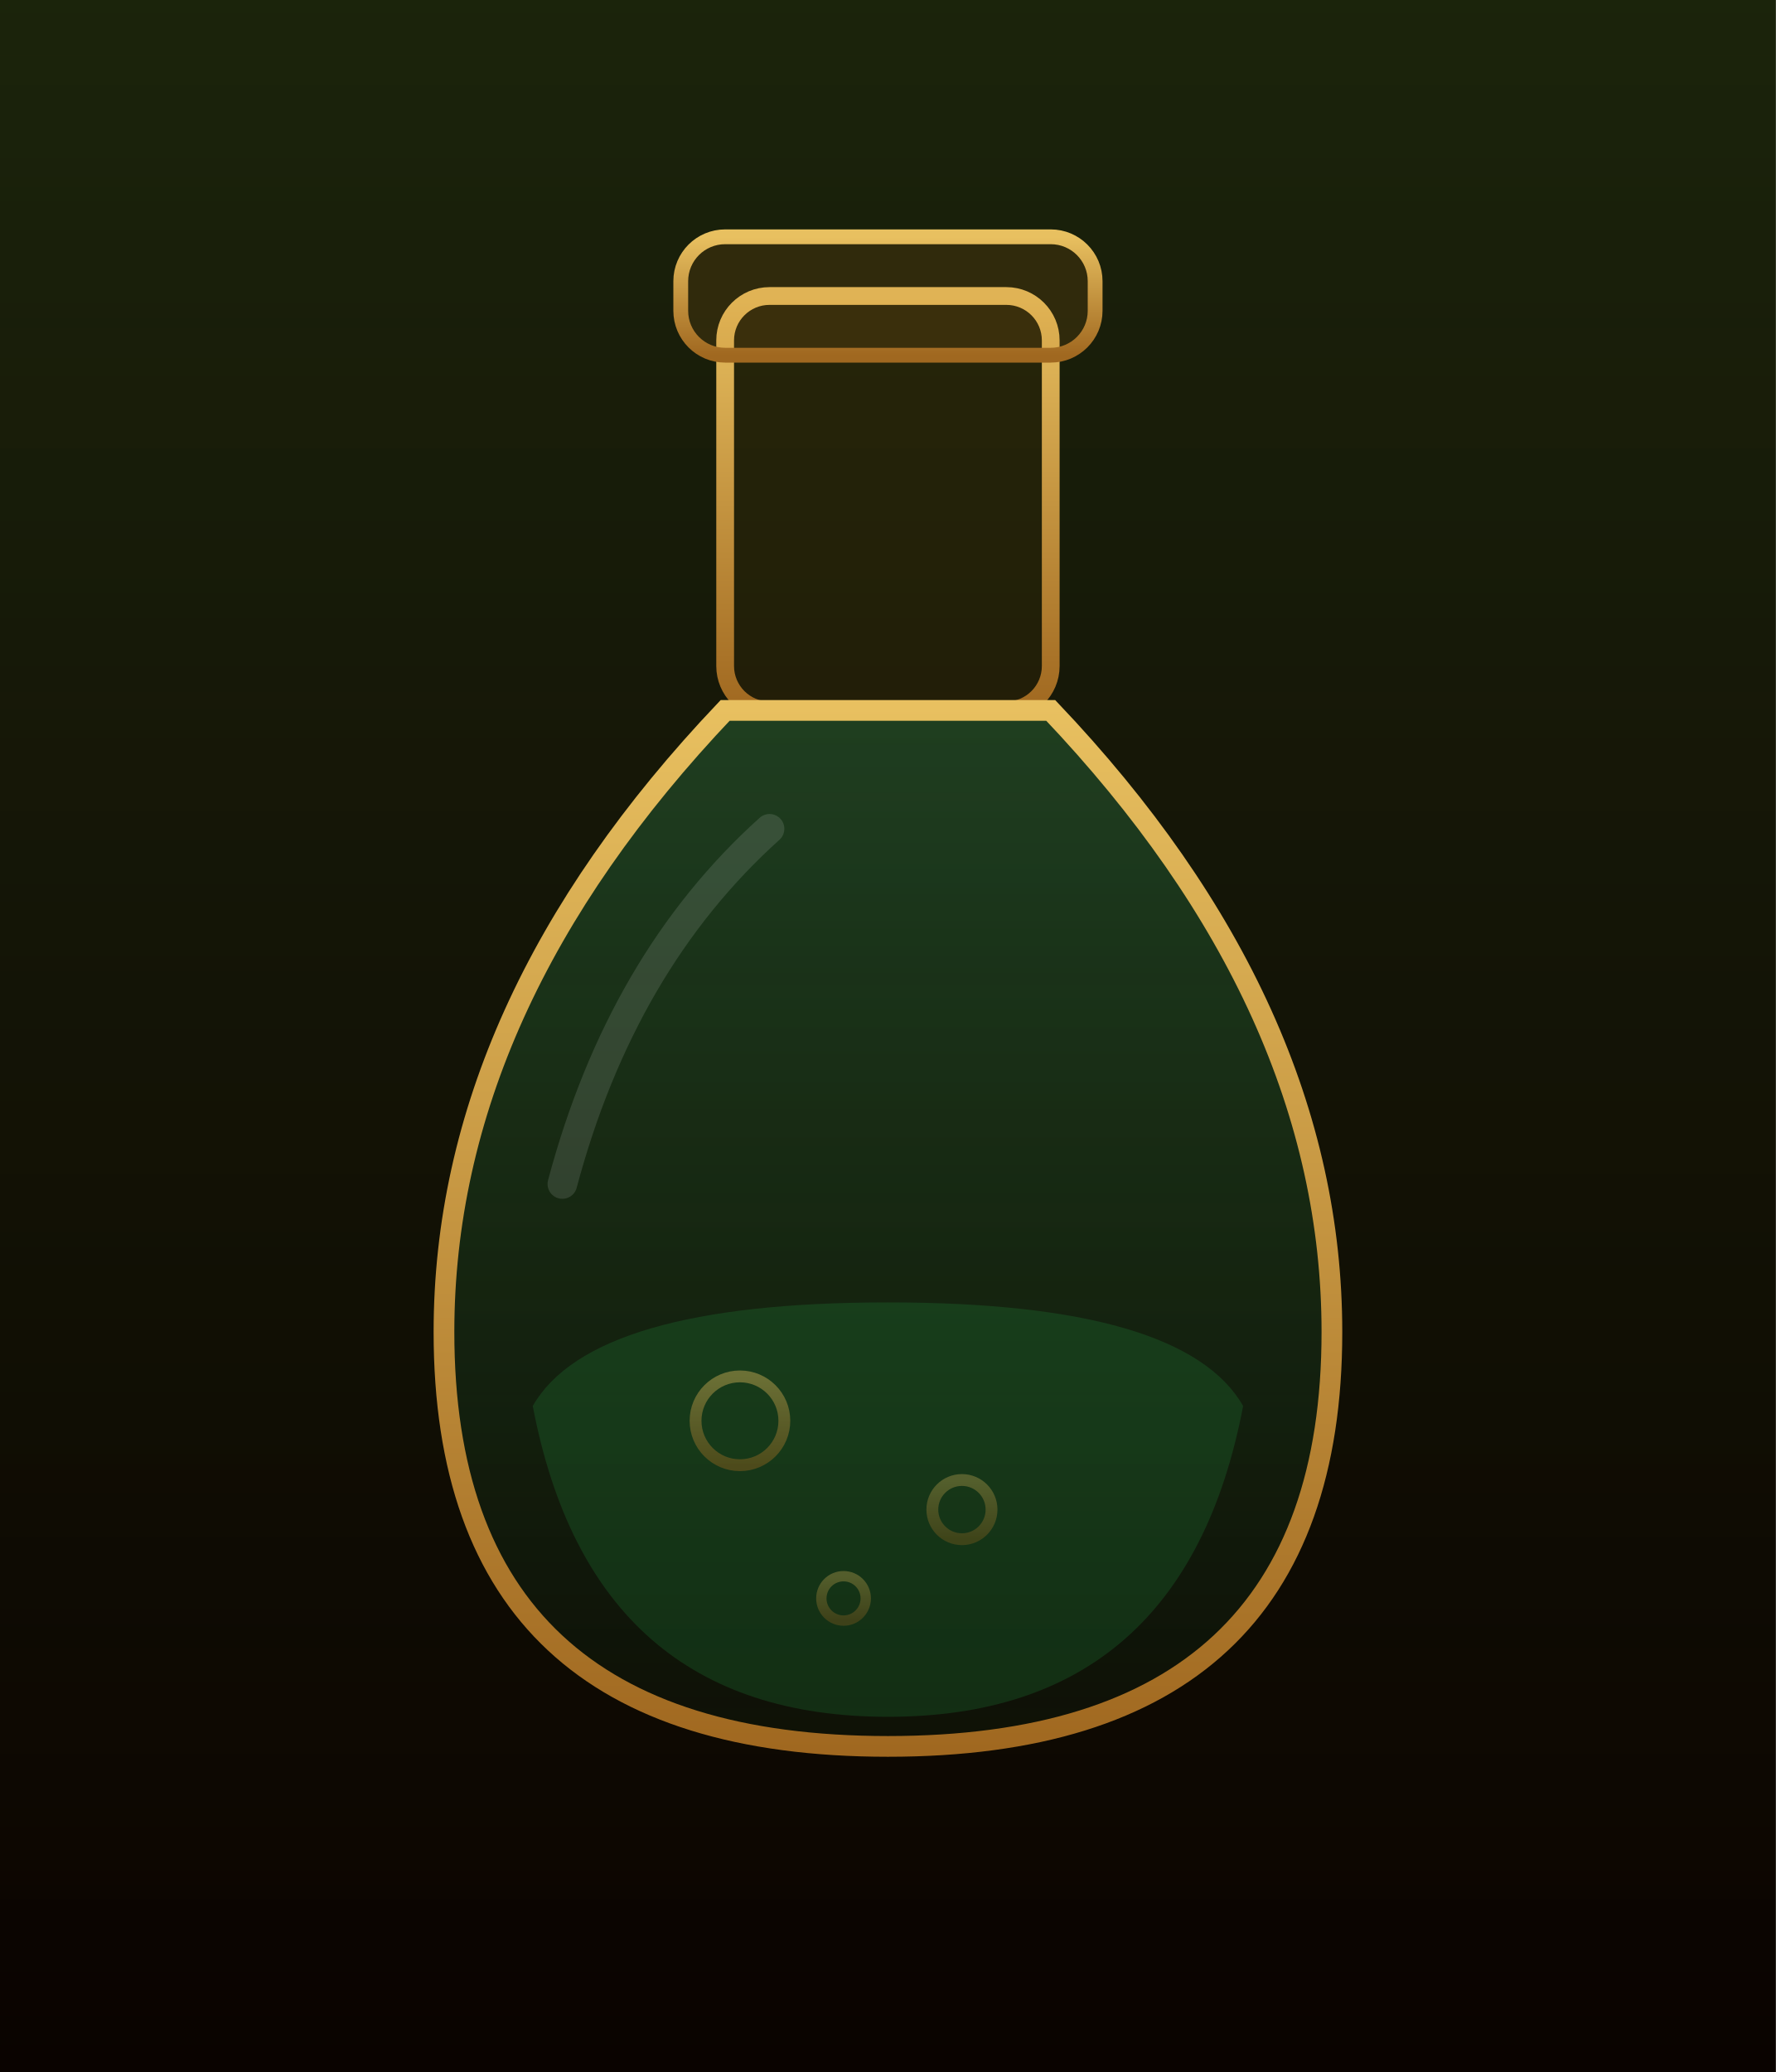
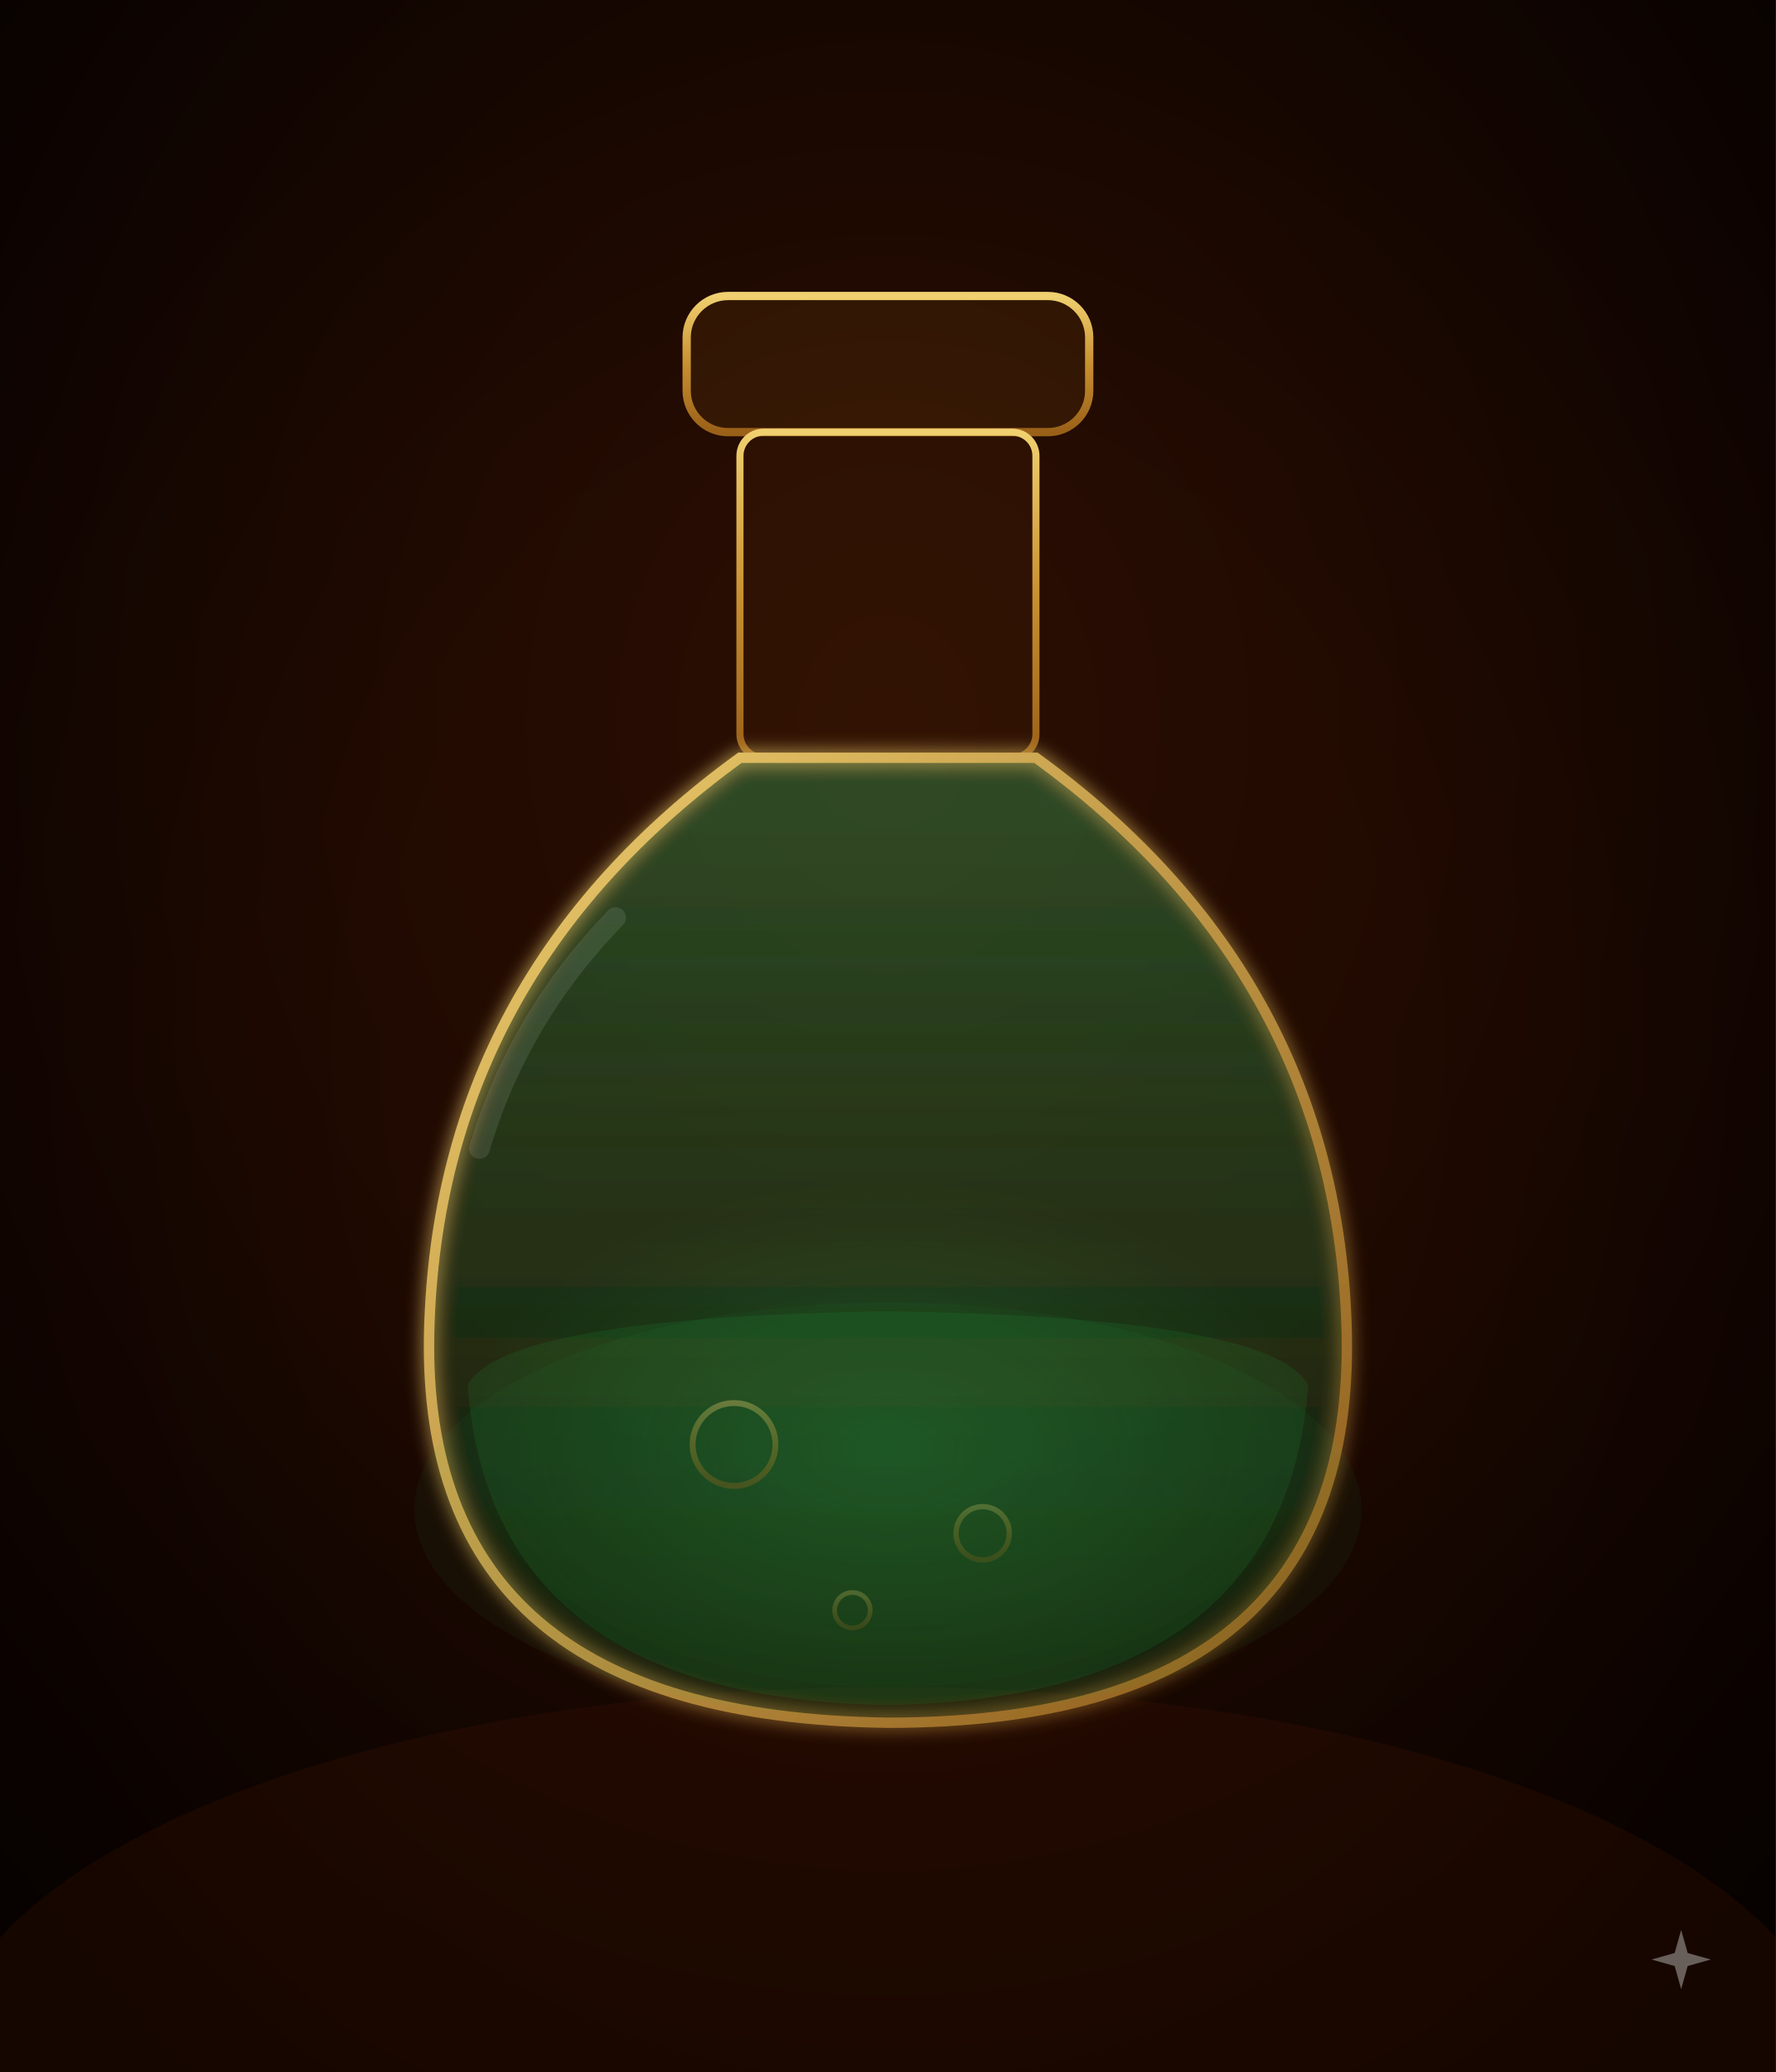
- <svg xmlns="http://www.w3.org/2000/svg" viewBox="0 0 120 140" fill="none">
+ <svg xmlns="http://www.w3.org/2000/svg" viewBox="0 0 600 700" fill="none">
  <defs>
-     <linearGradient id="bg" x1="0" y1="0" x2="0" y2="1">
-       <stop offset="0%" stop-color="#1a0800" />
-       <stop offset="100%" stop-color="#0a0300" />
+     <radialGradient id="bg-radial" cx="50%" cy="35%" r="75%" gradientUnits="objectBoundingBox">
+       <stop offset="0%" stop-color="#2a0e02" />
+       <stop offset="55%" stop-color="#1e0901" />
+       <stop offset="100%" stop-color="#0e0300" />
+     </radialGradient>
+     <radialGradient id="vignette" cx="50%" cy="50%" r="70%" gradientUnits="objectBoundingBox">
+       <stop offset="40%" stop-color="transparent" />
+       <stop offset="100%" stop-color="rgba(0,0,0,0.55)" />
+     </radialGradient>
+     <linearGradient id="gv" x1="0" y1="0" x2="0" y2="1">
+       <stop offset="0%" stop-color="#f0d070" />
+       <stop offset="50%" stop-color="#c89030" />
+       <stop offset="100%" stop-color="#9a6018" />
    </linearGradient>
-     <linearGradient id="gold" x1="0" y1="0" x2="0" y2="1">
-       <stop offset="0%" stop-color="#e8c060" />
-       <stop offset="100%" stop-color="#a06820" />
+     <linearGradient id="gh" x1="0" y1="0" x2="1" y2="0">
+       <stop offset="0%" stop-color="#f0d070" />
+       <stop offset="100%" stop-color="#9a6018" />
    </linearGradient>
-     <linearGradient id="green" x1="0" y1="0" x2="0" y2="1">
-       <stop offset="0%" stop-color="#40c878" stop-opacity="0.22" />
-       <stop offset="100%" stop-color="#20a050" stop-opacity="0.05" />
+     <linearGradient id="gd" x1="0" y1="0" x2="1" y2="1">
+       <stop offset="0%" stop-color="#f0d070" />
+       <stop offset="100%" stop-color="#8a5818" />
    </linearGradient>
-     <linearGradient id="glow-g" x1="0" y1="0" x2="0" y2="1">
-       <stop offset="0%" stop-color="#20a040" stop-opacity="0.18" />
-       <stop offset="100%" stop-color="#20a040" stop-opacity="0" />
+     <filter id="glow">
+       <feGaussianBlur stdDeviation="3" result="blur" />
+       <feMerge>
+         <feMergeNode in="blur" />
+         <feMergeNode in="SourceGraphic" />
+       </feMerge>
+     </filter>
+   </defs>
+   <rect width="600" height="700" fill="url(#bg-radial)" />
+   <rect width="600" height="700" fill="url(#vignette)" />
+   <ellipse cx="300" cy="700" rx="320" ry="130" fill="#3a1200" opacity="0.3" />
+   <defs>
+     <linearGradient id="gliq" x1="0" y1="0" x2="0" y2="1">
+       <stop offset="0%" stop-color="#3ac870" stop-opacity="0.18" />
+       <stop offset="100%" stop-color="#18a040" stop-opacity="0.06" />
    </linearGradient>
+     <radialGradient id="glow-g" cx="50%" cy="55%" r="50%">
+       <stop offset="0%" stop-color="#30c060" stop-opacity="0.20" />
+       <stop offset="100%" stop-color="#30c060" stop-opacity="0" />
+     </radialGradient>
  </defs>
-   <rect width="120" height="140" fill="url(#bg)" />
-   <rect width="120" height="140" fill="url(#glow-g)" />
-   <rect x="49" y="20" width="22" height="28" rx="3" fill="rgba(180,110,20,0.08)" stroke="url(#gold)" stroke-width="1.2" />
-   <rect x="46" y="16" width="28" height="8" rx="3" fill="rgba(180,110,20,0.15)" stroke="url(#gold)" stroke-width="1" />
-   <path d="M49 48 Q30 68 30 90 Q30 118 60 118 Q90 118 90 90 Q90 68 71 48 z" fill="url(#green)" stroke="url(#gold)" stroke-width="1.4" />
-   <path d="M36 95 Q40 88 60 88 Q80 88 84 95 Q80 116 60 116 Q40 116 36 95 z" fill="rgba(40,180,80,0.18)" />
-   <circle cx="50" cy="96" r="3" stroke="url(#gold)" stroke-width="0.8" opacity="0.4" />
-   <circle cx="65" cy="102" r="2" stroke="url(#gold)" stroke-width="0.8" opacity="0.3" />
-   <circle cx="57" cy="108" r="1.5" stroke="url(#gold)" stroke-width="0.7" opacity="0.3" />
-   <path d="M38 80 Q42 65 52 56" stroke="rgba(255,255,255,0.12)" stroke-width="2" stroke-linecap="round" />
-   <line x1="60" y1="75" x2="60" y2="85" stroke="url(#gold)" stroke-width="1.5" stroke-linecap="round" opacity="0.5" />
-   <line x1="55" y1="80" x2="65" y2="80" stroke="url(#gold)" stroke-width="1.5" stroke-linecap="round" opacity="0.5" />
+   <rect x="232" y="100" width="136" height="46" rx="14" fill="rgba(180,110,20,0.12)" stroke="url(#gv)" stroke-width="2.8" />
+   <rect x="250" y="146" width="100" height="110" rx="8" fill="rgba(180,110,20,0.06)" stroke="url(#gv)" stroke-width="2.4" />
+   <path d="M250,256 Q148,330 145,450 Q142,580 300,582 Q458,582 455,450 Q452,330 350,256 Z" fill="url(#gliq)" stroke="url(#gd)" stroke-width="3.5" filter="url(#glow)" />
+   <ellipse cx="300" cy="480" rx="145" ry="90" fill="url(#glow-g)" />
+   <path d="M158,468 Q170,445 300,443 Q430,445 442,468 Q434,574 300,576 Q166,574 158,468 Z" fill="rgba(30,160,60,0.14)" />
+   <path d="M162,388 Q175,344 208,310" stroke="rgba(255,255,255,0.10)" stroke-width="7" stroke-linecap="round" fill="none" />
+   <line x1="300" y1="346" x2="300" y2="408" stroke="url(#gv)" stroke-width="5" stroke-linecap="round" opacity="0.42" />
+   <line x1="269" y1="377" x2="331" y2="377" stroke="url(#gv)" stroke-width="5" stroke-linecap="round" opacity="0.42" />
+   <circle cx="248" cy="488" r="14" stroke="url(#gv)" stroke-width="2" opacity="0.35" />
+   <circle cx="332" cy="518" r="9" stroke="url(#gv)" stroke-width="1.8" opacity="0.26" />
+   <circle cx="288" cy="544" r="6" stroke="url(#gv)" stroke-width="1.6" opacity="0.25" />
+   <ellipse cx="300" cy="510" rx="160" ry="70" fill="#18c050" opacity="0.05" />
+   <g transform="translate(568,662)" opacity="0.70">
+     <path d="M0,-10 L2.2,-2.2 L10,0 L2.2,2.2 L0,10 L-2.2,2.2 L-10,0 L-2.2,-2.2 Z" fill="#8a8480" />
+   </g>
</svg>
